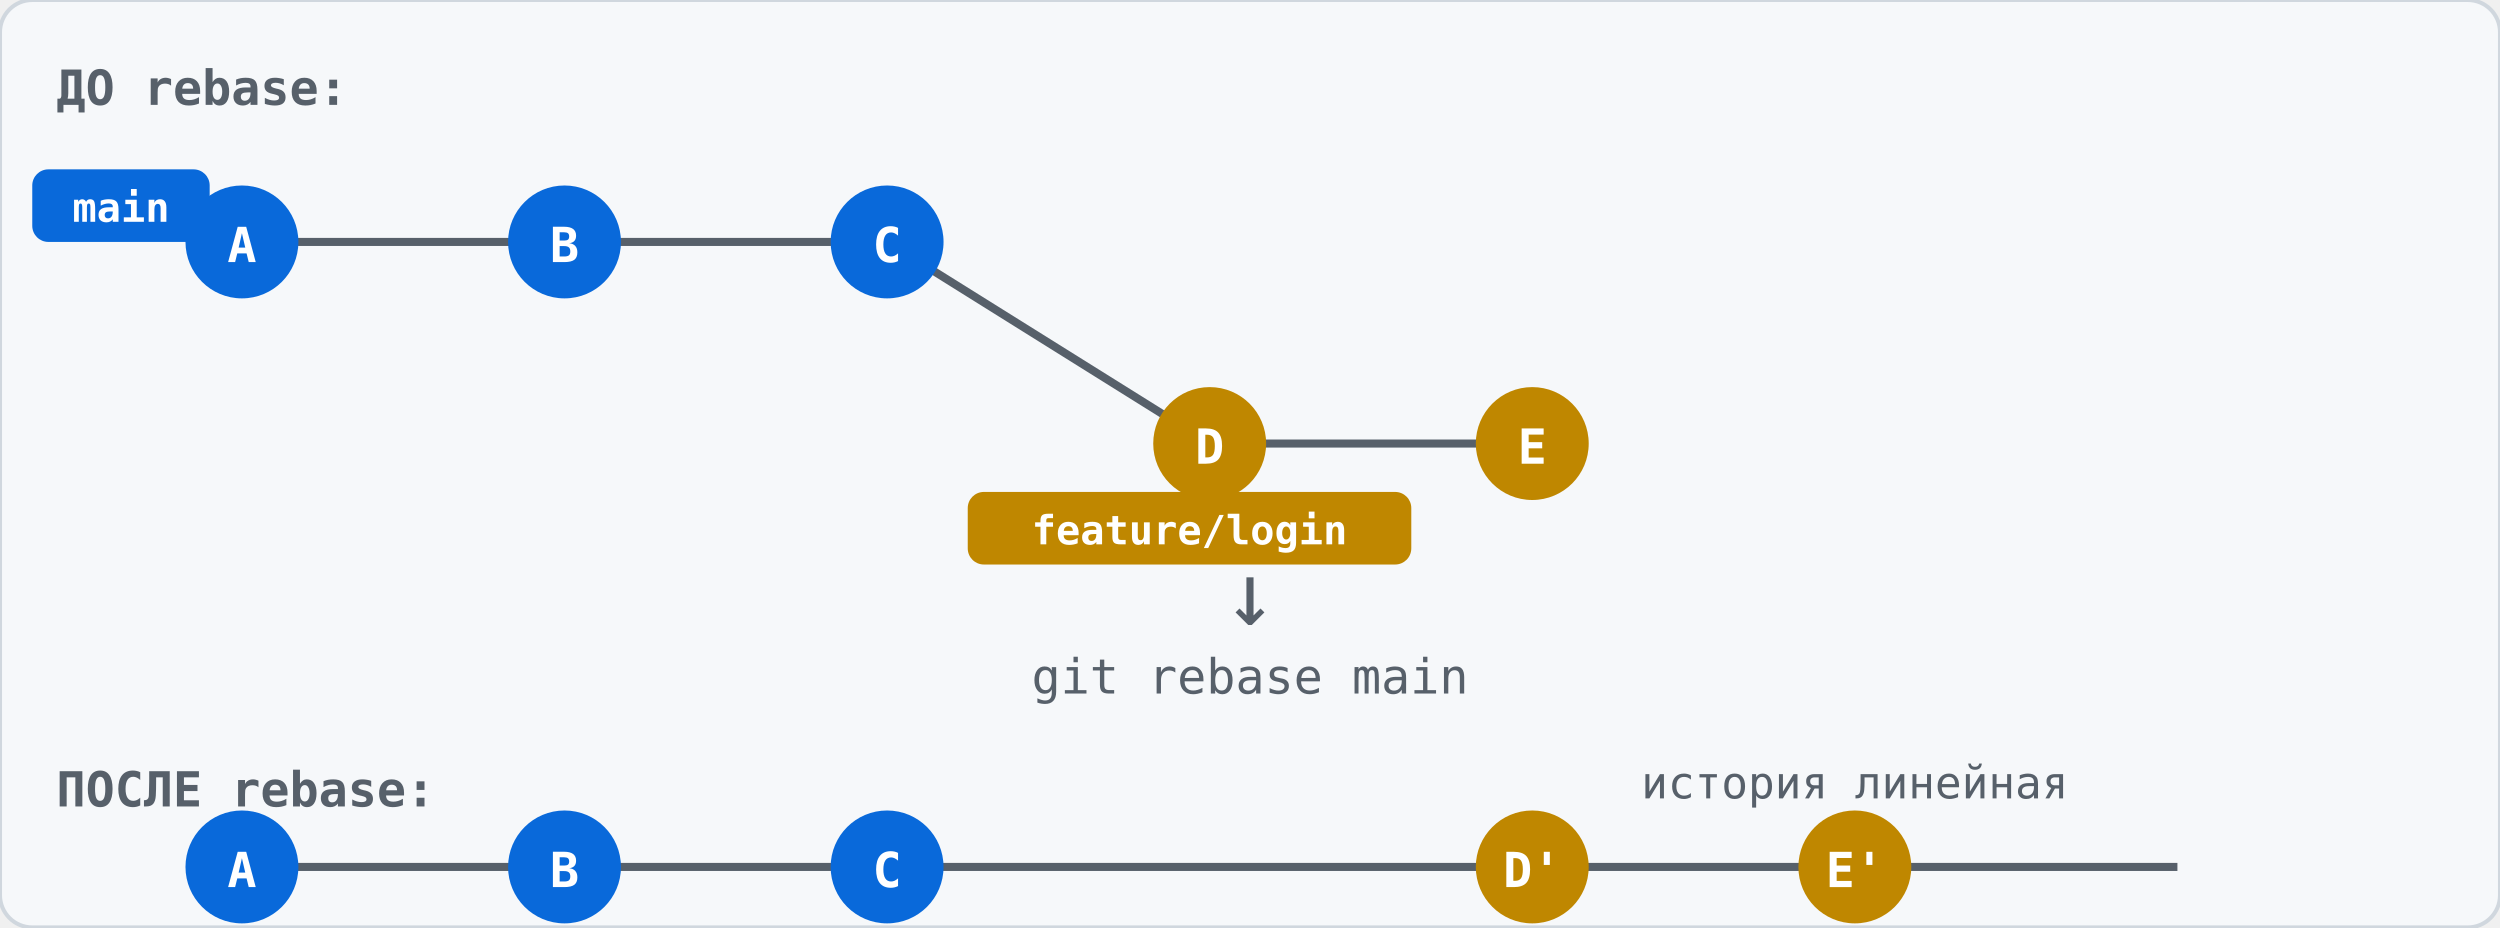
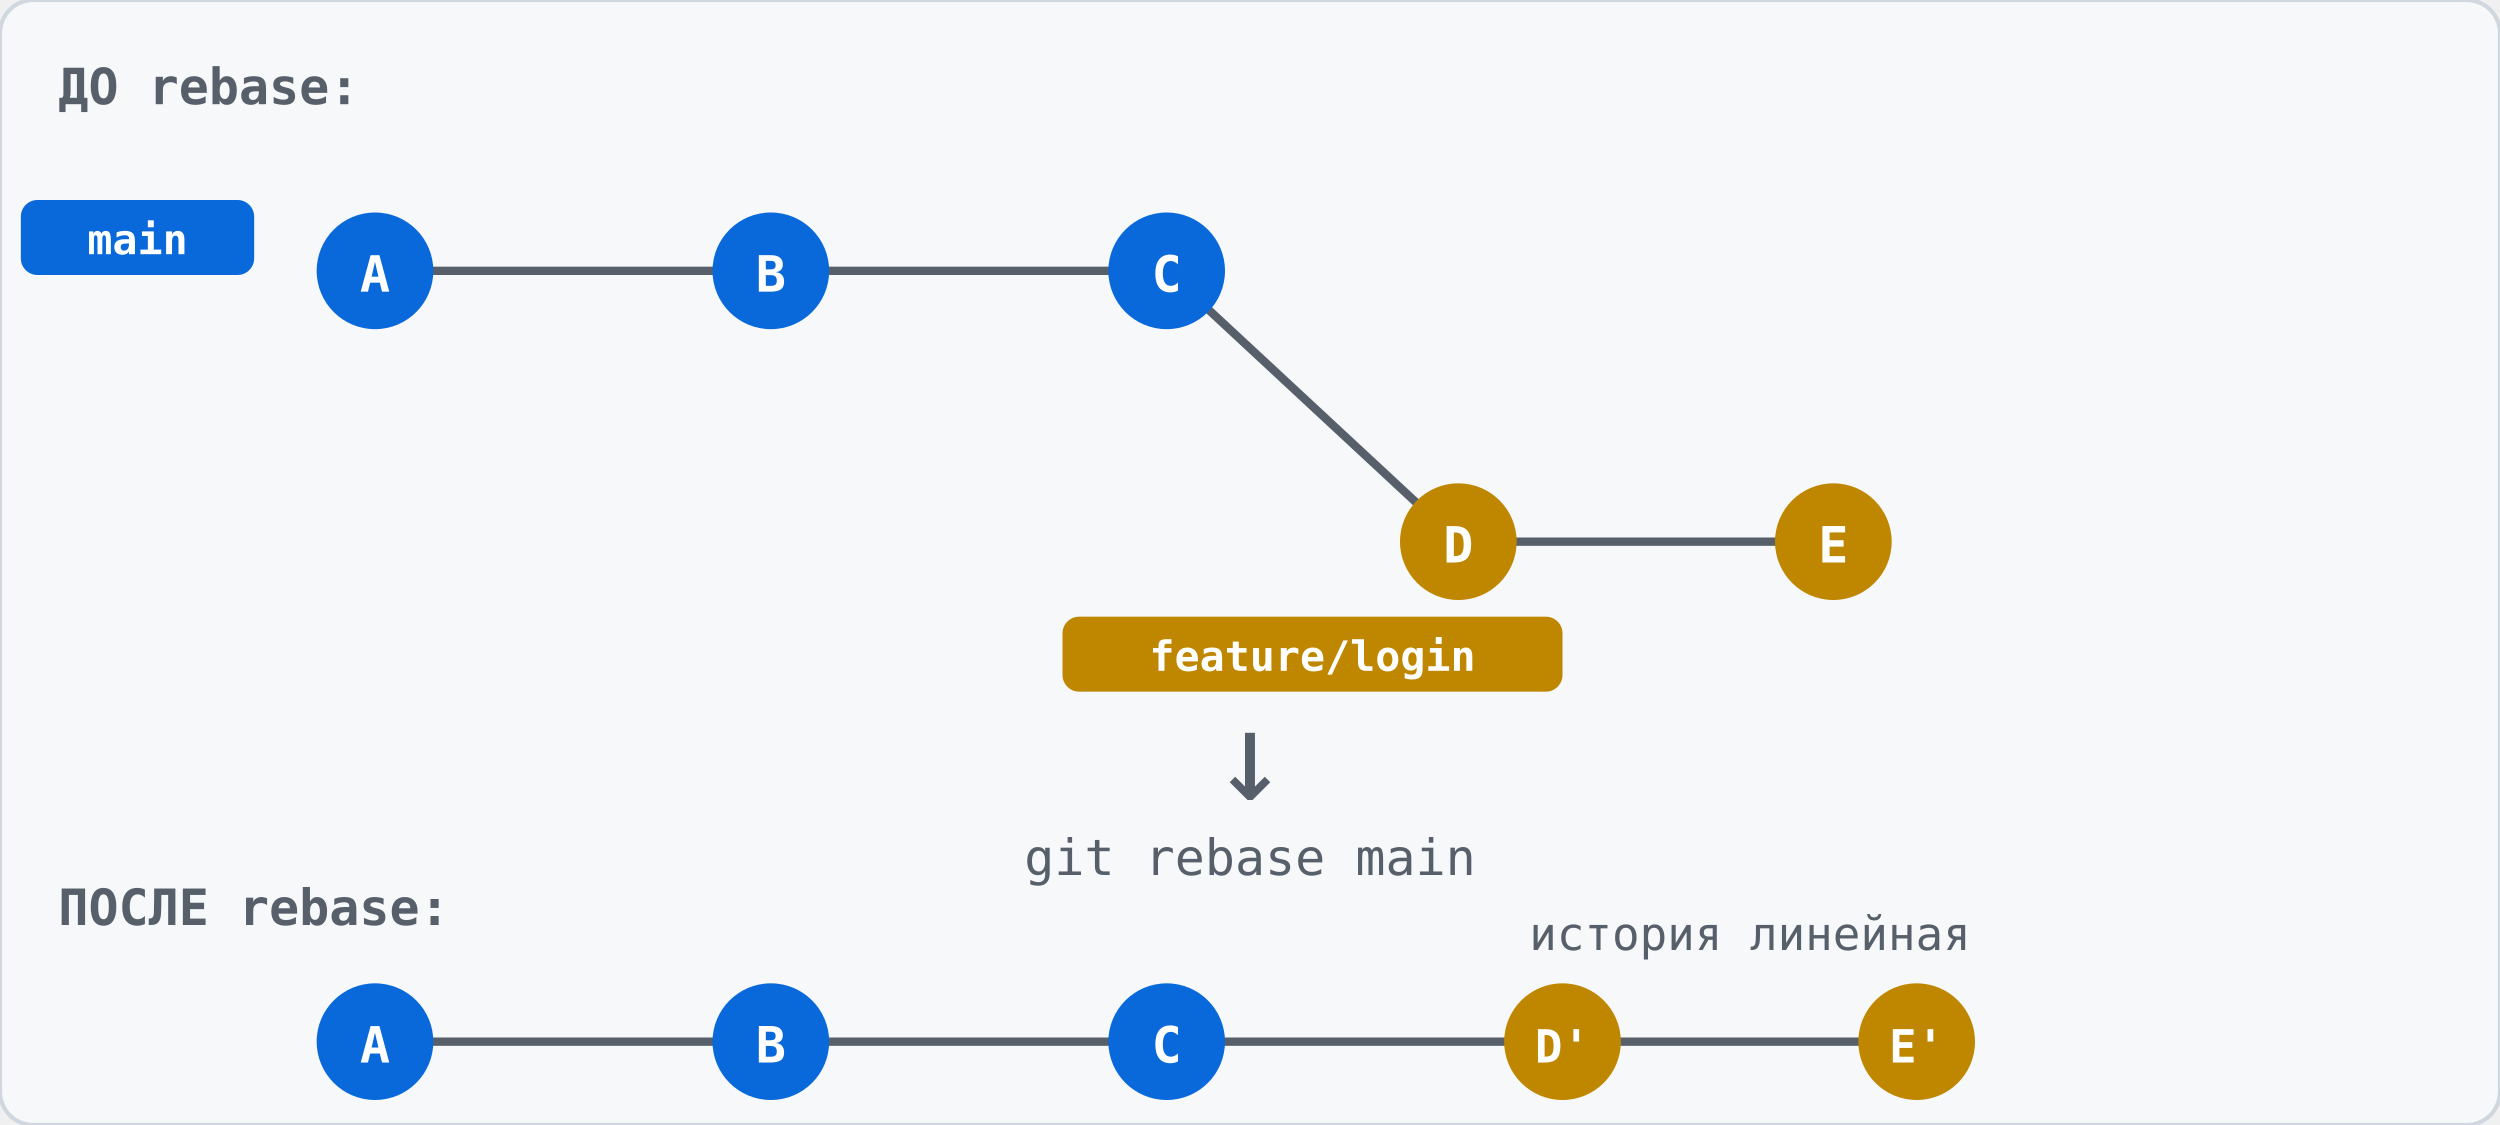
- <svg xmlns="http://www.w3.org/2000/svg" viewBox="0 0 620 230" font-family="monospace">
-   <rect width="620" height="230" fill="#f6f8fa" rx="8" stroke="#d0d7de" stroke-width="1" />
-   <text x="14" y="26" fill="#57606a" font-size="12" font-weight="bold">ДО rebase:</text>
-   <line x1="60" y1="60" x2="220" y2="60" stroke="#57606a" stroke-width="2" />
-   <line x1="220" y1="60" x2="300" y2="110" stroke="#57606a" stroke-width="2" />
-   <line x1="300" y1="110" x2="380" y2="110" stroke="#57606a" stroke-width="2" />
-   <circle cx="60" cy="60" r="14" fill="#0969da" />
-   <text x="60" y="65" text-anchor="middle" fill="white" font-size="12" font-weight="bold">A</text>
-   <circle cx="140" cy="60" r="14" fill="#0969da" />
-   <text x="140" y="65" text-anchor="middle" fill="white" font-size="12" font-weight="bold">B</text>
-   <circle cx="220" cy="60" r="14" fill="#0969da" />
-   <text x="220" y="65" text-anchor="middle" fill="white" font-size="12" font-weight="bold">C</text>
-   <circle cx="300" cy="110" r="14" fill="#bf8700" />
-   <text x="300" y="115" text-anchor="middle" fill="white" font-size="12" font-weight="bold">D</text>
-   <circle cx="380" cy="110" r="14" fill="#bf8700" />
-   <text x="380" y="115" text-anchor="middle" fill="white" font-size="12" font-weight="bold">E</text>
-   <text x="310" y="155" text-anchor="middle" fill="#57606a" font-size="22">↓</text>
-   <text x="310" y="172" text-anchor="middle" fill="#57606a" font-size="12">git rebase main</text>
-   <text x="14" y="200" fill="#57606a" font-size="12" font-weight="bold">ПОСЛЕ rebase:</text>
-   <line x1="60" y1="215" x2="540" y2="215" stroke="#57606a" stroke-width="2" />
-   <circle cx="60" cy="215" r="14" fill="#0969da" />
-   <text x="60" y="220" text-anchor="middle" fill="white" font-size="12" font-weight="bold">A</text>
-   <circle cx="140" cy="215" r="14" fill="#0969da" />
-   <text x="140" y="220" text-anchor="middle" fill="white" font-size="12" font-weight="bold">B</text>
-   <circle cx="220" cy="215" r="14" fill="#0969da" />
-   <text x="220" y="220" text-anchor="middle" fill="white" font-size="12" font-weight="bold">C</text>
-   <circle cx="380" cy="215" r="14" fill="#bf8700" />
-   <text x="380" y="220" text-anchor="middle" fill="white" font-size="12" font-weight="bold">D'</text>
-   <circle cx="460" cy="215" r="14" fill="#bf8700" />
-   <text x="460" y="220" text-anchor="middle" fill="white" font-size="12" font-weight="bold">E'</text>
-   <text x="460" y="198" text-anchor="middle" fill="#57606a" font-size="11">история линейная</text>
-   <rect x="8" y="42" width="44" height="18" rx="4" fill="#0969da" />
-   <text x="30" y="55" text-anchor="middle" fill="white" font-size="10" font-weight="bold">main</text>
-   <rect x="240" y="122" width="110" height="18" rx="4" fill="#bf8700" />
-   <text x="295" y="135" text-anchor="middle" fill="white" font-size="10" font-weight="bold">feature/login</text>
+ <svg xmlns="http://www.w3.org/2000/svg" viewBox="0 0 600 270" font-family="monospace">
+   <rect width="600" height="270" fill="#f6f8fa" rx="8" stroke="#d0d7de" stroke-width="1" />
+   <text x="14" y="25" fill="#57606a" font-size="12" font-weight="bold">ДО rebase:</text>
+   <rect x="5" y="48" width="56" height="18" rx="4" fill="#0969da" />
+   <text x="33" y="61" text-anchor="middle" fill="white" font-size="10" font-weight="bold">main</text>
+   <line x1="90" y1="65" x2="280" y2="65" stroke="#57606a" stroke-width="2" />
+   <line x1="280" y1="65" x2="350" y2="130" stroke="#57606a" stroke-width="2" />
+   <line x1="350" y1="130" x2="440" y2="130" stroke="#57606a" stroke-width="2" />
+   <circle cx="90" cy="65" r="14" fill="#0969da" />
+   <text x="90" y="70" text-anchor="middle" fill="white" font-size="12" font-weight="bold">A</text>
+   <circle cx="185" cy="65" r="14" fill="#0969da" />
+   <text x="185" y="70" text-anchor="middle" fill="white" font-size="12" font-weight="bold">B</text>
+   <circle cx="280" cy="65" r="14" fill="#0969da" />
+   <text x="280" y="70" text-anchor="middle" fill="white" font-size="12" font-weight="bold">C</text>
+   <circle cx="350" cy="130" r="14" fill="#bf8700" />
+   <text x="350" y="135" text-anchor="middle" fill="white" font-size="12" font-weight="bold">D</text>
+   <circle cx="440" cy="130" r="14" fill="#bf8700" />
+   <text x="440" y="135" text-anchor="middle" fill="white" font-size="12" font-weight="bold">E</text>
+   <rect x="255" y="148" width="120" height="18" rx="4" fill="#bf8700" />
+   <text x="315" y="161" text-anchor="middle" fill="white" font-size="10" font-weight="bold">feature/login</text>
+   <text x="300" y="192" text-anchor="middle" fill="#57606a" font-size="30">↓</text>
+   <text x="300" y="210" text-anchor="middle" fill="#57606a" font-size="12">git rebase main</text>
+   <text x="14" y="222" fill="#57606a" font-size="12" font-weight="bold">ПОСЛЕ rebase:</text>
+   <text x="420" y="228" text-anchor="middle" fill="#57606a" font-size="11">история линейная</text>
+   <line x1="90" y1="250" x2="460" y2="250" stroke="#57606a" stroke-width="2" />
+   <circle cx="90" cy="250" r="14" fill="#0969da" />
+   <text x="90" y="255" text-anchor="middle" fill="white" font-size="12" font-weight="bold">A</text>
+   <circle cx="185" cy="250" r="14" fill="#0969da" />
+   <text x="185" y="255" text-anchor="middle" fill="white" font-size="12" font-weight="bold">B</text>
+   <circle cx="280" cy="250" r="14" fill="#0969da" />
+   <text x="280" y="255" text-anchor="middle" fill="white" font-size="12" font-weight="bold">C</text>
+   <circle cx="375" cy="250" r="14" fill="#bf8700" />
+   <text x="375" y="255" text-anchor="middle" fill="white" font-size="11" font-weight="bold">D'</text>
+   <circle cx="460" cy="250" r="14" fill="#bf8700" />
+   <text x="460" y="255" text-anchor="middle" fill="white" font-size="11" font-weight="bold">E'</text>
</svg>
